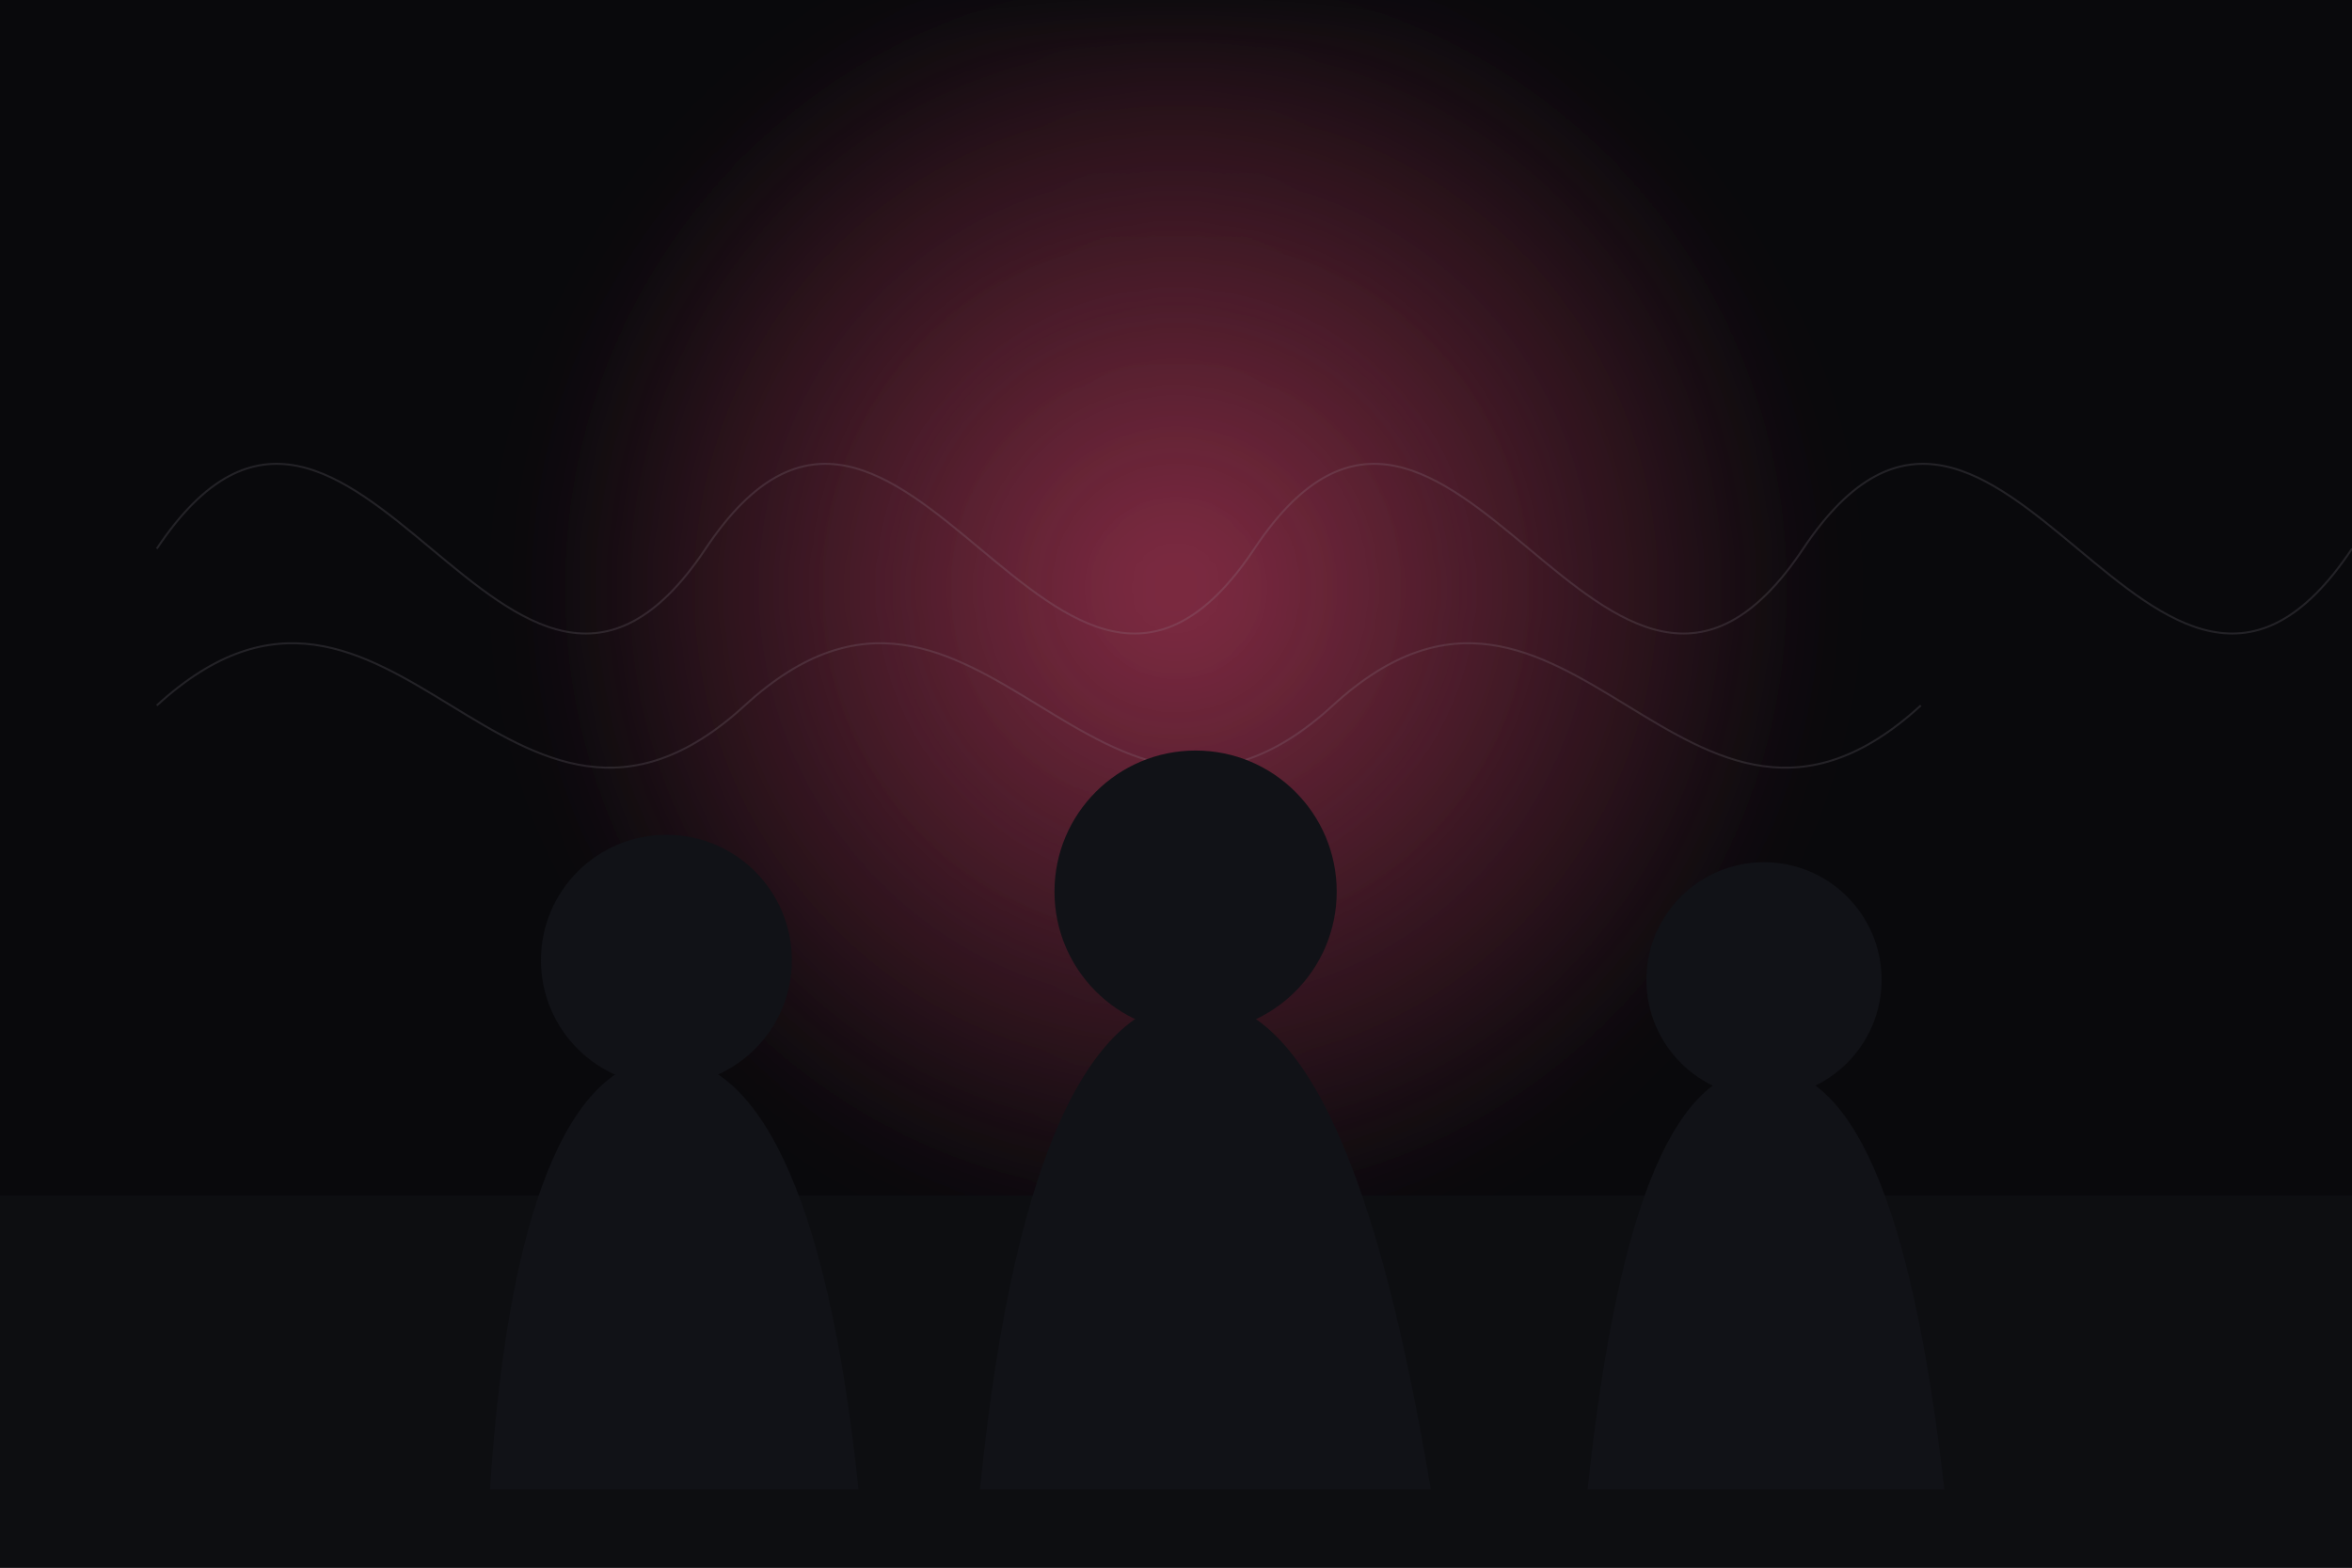
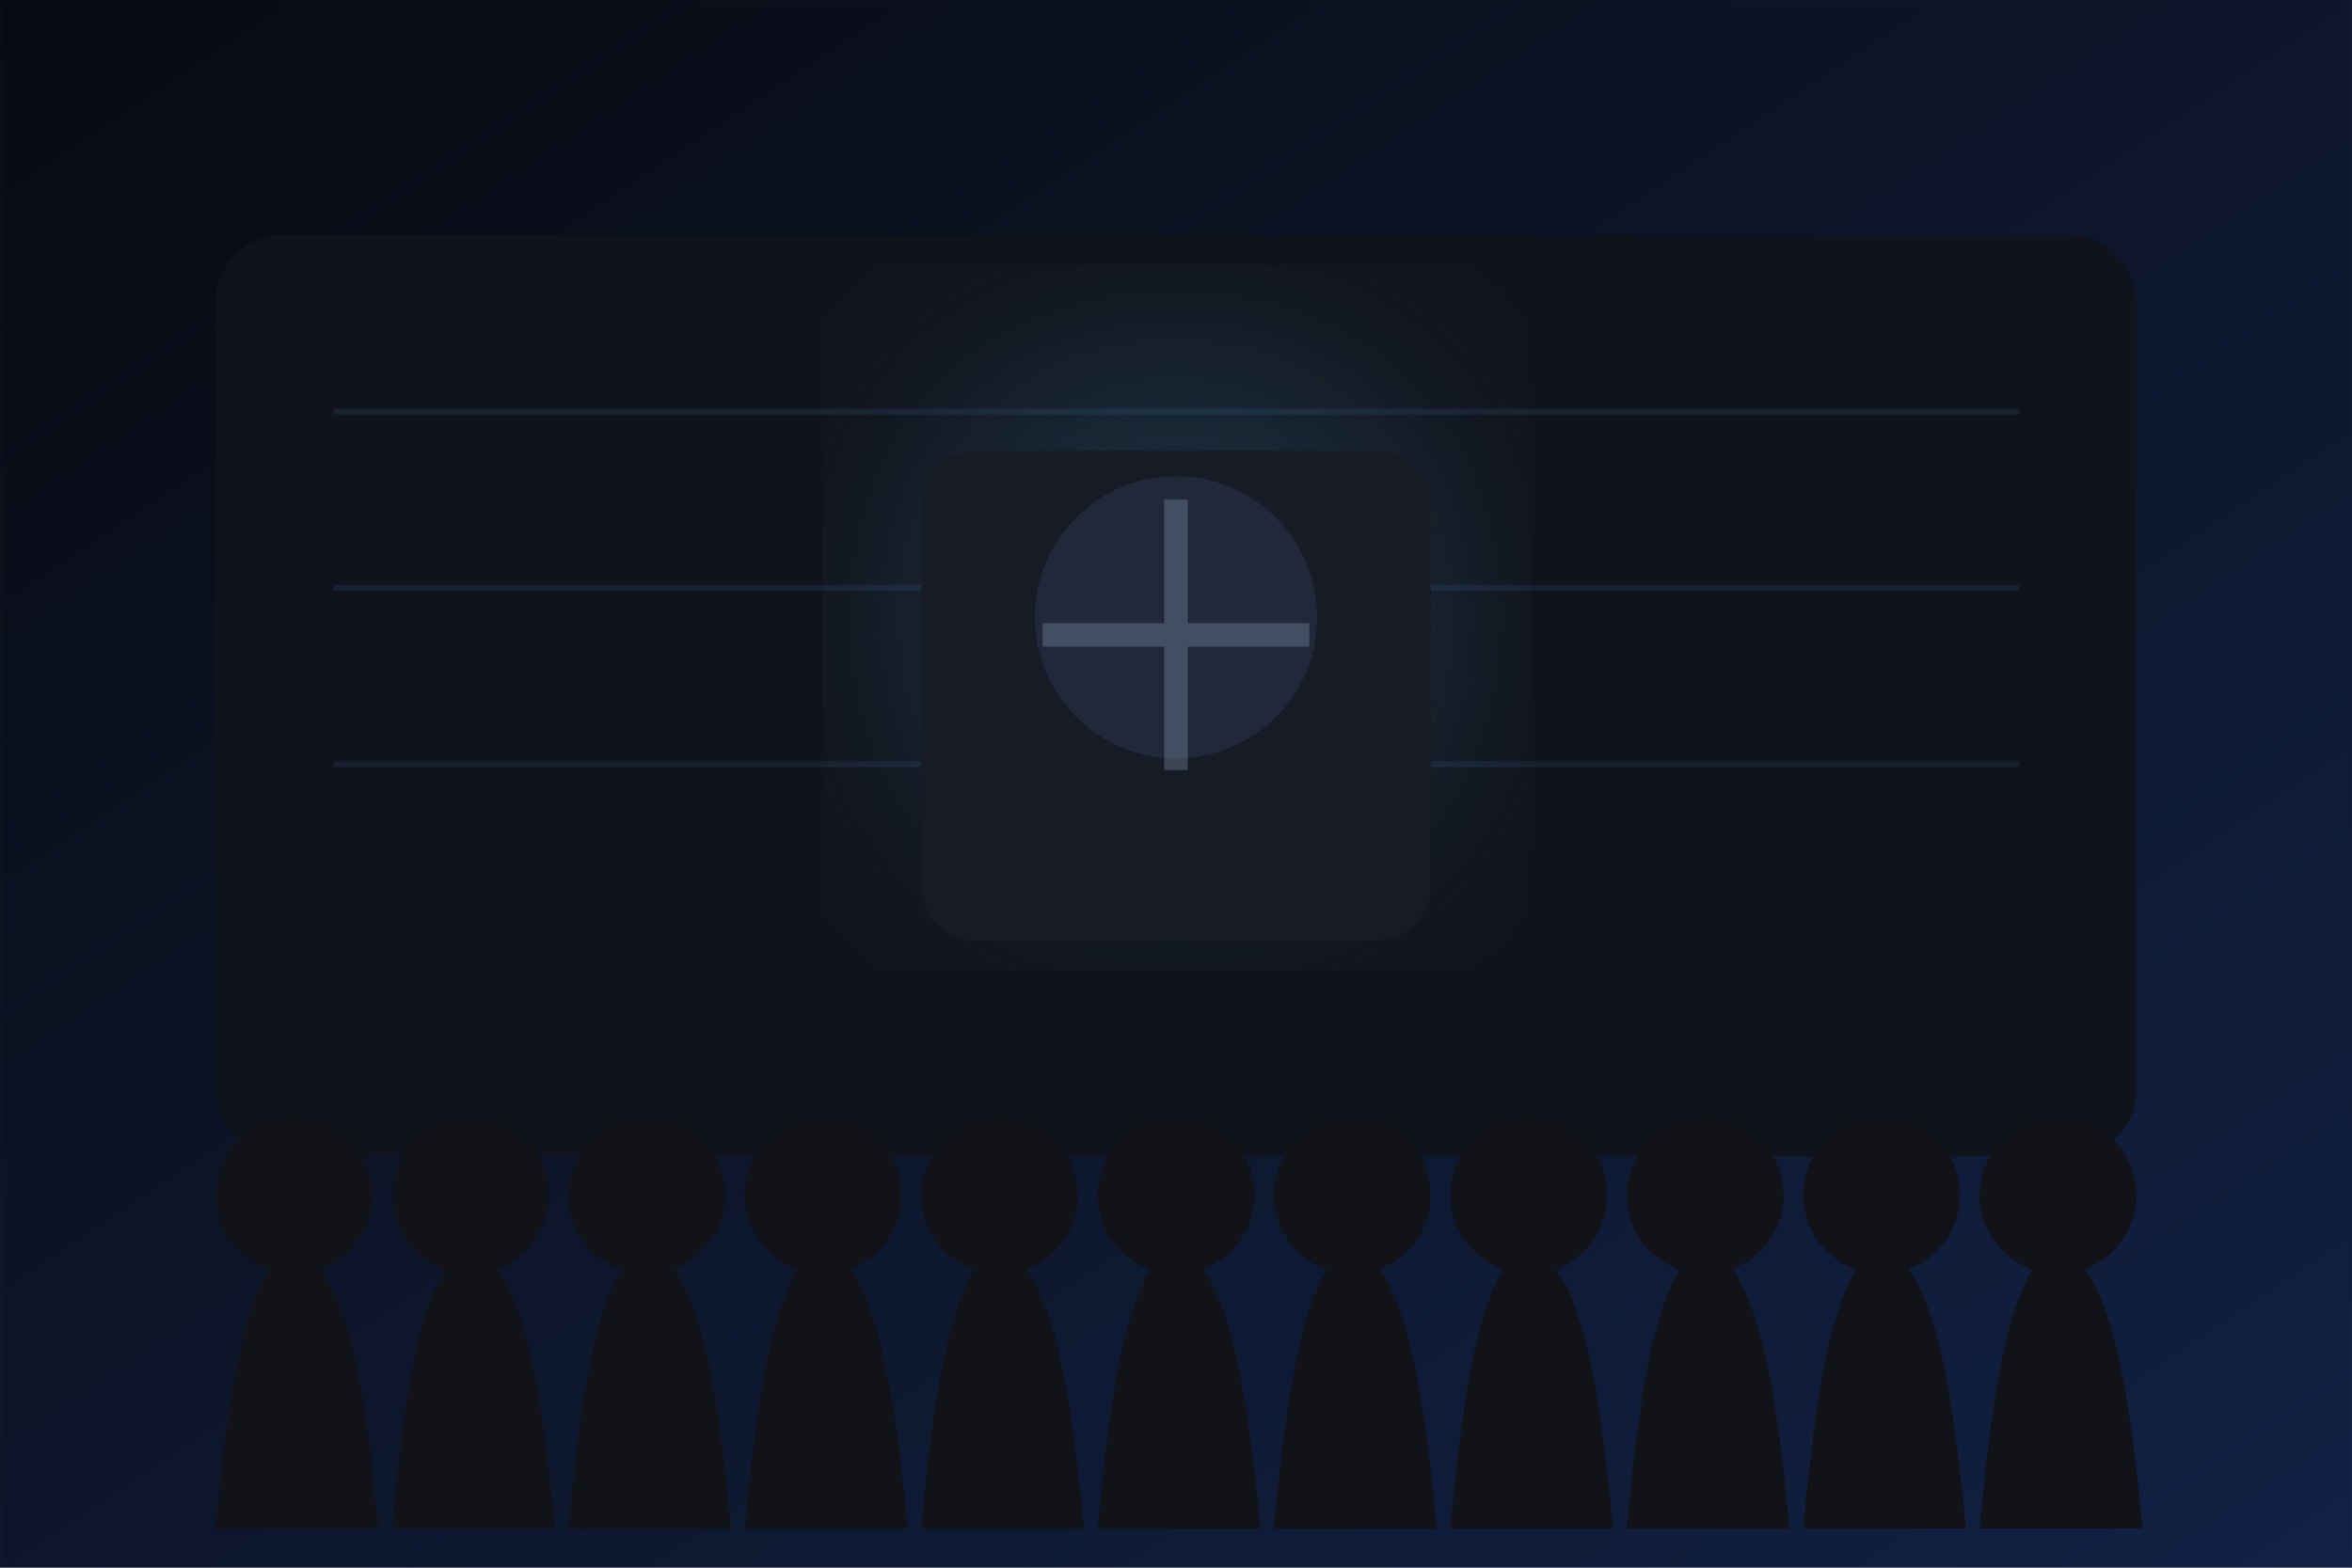
<svg xmlns="http://www.w3.org/2000/svg" viewBox="0 0 1200 800">
  <defs>
-     <radialGradient id="g">
-       <stop stop-color="#ff4f7b" stop-opacity=".5" />
-       <stop offset="1" stop-color="#ff4f7b" stop-opacity="0" />
-     </radialGradient>
-     <filter id="b">
-       <feGaussianBlur stdDeviation="22" />
+     <linearGradient id="bg" x1="0" y1="0" x2="1" y2="1">
+       <stop stop-color="#080a11" />
+       <stop offset="1" stop-color="#112144" />
+     </linearGradient>
+     <linearGradient id="window" x1="0" y1="0" x2="0" y2="1">
+       <stop stop-color="#121c28" />
+       <stop offset="1" stop-color="#262136" />
+     </linearGradient>
+     <filter id="blur">
+       <feGaussianBlur stdDeviation="48" />
    </filter>
  </defs>
-   <rect width="1200" height="800" fill="#09090c" />
-   <circle cx="600" cy="300" r="330" fill="url(#g)" filter="url(#b)" />
-   <g stroke="#9d97a1" stroke-opacity=".18" fill="none">
-     <path d="M80 280c100-150 180 150 280 0s180 150 280 0 180 150 280 0 180 150 280 0" />
-     <path d="M80 360c120-110 180 110 300 0s180 110 300 0 180 110 300 0" />
+   <rect width="1200" height="800" fill="url(#bg)" />
+   <rect x="110" y="120" width="980" height="470" rx="34" fill="#10131b" />
+   <path d="M170 210h860M170 300h860M170 390h860" stroke="#294162" stroke-opacity=".32" stroke-width="3" />
+   <circle cx="600" cy="315" r="150" fill="#4eb2e5" opacity=".15" filter="url(#blur)" />
+   <rect x="470" y="230" width="260" height="250" rx="28" fill="#171b25" />
+   <circle cx="600" cy="315" r="72" fill="#202839" />
+   <path d="M600 255v138M532 324h136" stroke="#a9c4df" stroke-opacity=".25" stroke-width="12" />
+   <g fill="#121318">
+     <circle cx="150" cy="610" r="40" />
+     <path d="M110 780c8-88 18-132 40-146 24 14 35 58 43 146z" transform="translate(0,0)" />
+     <circle cx="240" cy="610" r="40" />
+     <path d="M110 780c8-88 18-132 40-146 24 14 35 58 43 146z" transform="translate(90,0)" />
+     <circle cx="330" cy="610" r="40" />
+     <path d="M110 780c8-88 18-132 40-146 24 14 35 58 43 146z" transform="translate(180,0)" />
+     <circle cx="420" cy="610" r="40" />
+     <path d="M110 780c8-88 18-132 40-146 24 14 35 58 43 146z" transform="translate(270,0)" />
+     <circle cx="510" cy="610" r="40" />
+     <path d="M110 780c8-88 18-132 40-146 24 14 35 58 43 146z" transform="translate(360,0)" />
+     <circle cx="600" cy="610" r="40" />
+     <path d="M110 780c8-88 18-132 40-146 24 14 35 58 43 146z" transform="translate(450,0)" />
+     <circle cx="690" cy="610" r="40" />
+     <path d="M110 780c8-88 18-132 40-146 24 14 35 58 43 146z" transform="translate(540,0)" />
+     <circle cx="780" cy="610" r="40" />
+     <path d="M110 780c8-88 18-132 40-146 24 14 35 58 43 146z" transform="translate(630,0)" />
+     <circle cx="870" cy="610" r="40" />
+     <path d="M110 780c8-88 18-132 40-146 24 14 35 58 43 146z" transform="translate(720,0)" />
+     <circle cx="960" cy="610" r="40" />
+     <path d="M110 780c8-88 18-132 40-146 24 14 35 58 43 146z" transform="translate(810,0)" />
+     <circle cx="1050" cy="610" r="40" />
+     <path d="M110 780c8-88 18-132 40-146 24 14 35 58 43 146z" transform="translate(900,0)" />
  </g>
-   <rect x="0" y="610" width="1200" height="190" fill="#0d0e11" />
-   <g fill="#111217">
-     <circle cx="340" cy="490" r="64" />
-     <path d="M250 760c10-155 45-220 90-220s82 65 98 220z" />
-     <circle cx="610" cy="455" r="72" />
-     <path d="M500 760c18-180 60-250 110-250s90 70 120 250z" />
-     <circle cx="900" cy="500" r="60" />
-     <path d="M810 760c16-150 46-215 90-215s75 65 92 215z" />
-   </g>
+   <rect width="1200" height="800" fill="none" stroke="#ffffff" stroke-opacity=".02" />
</svg>
